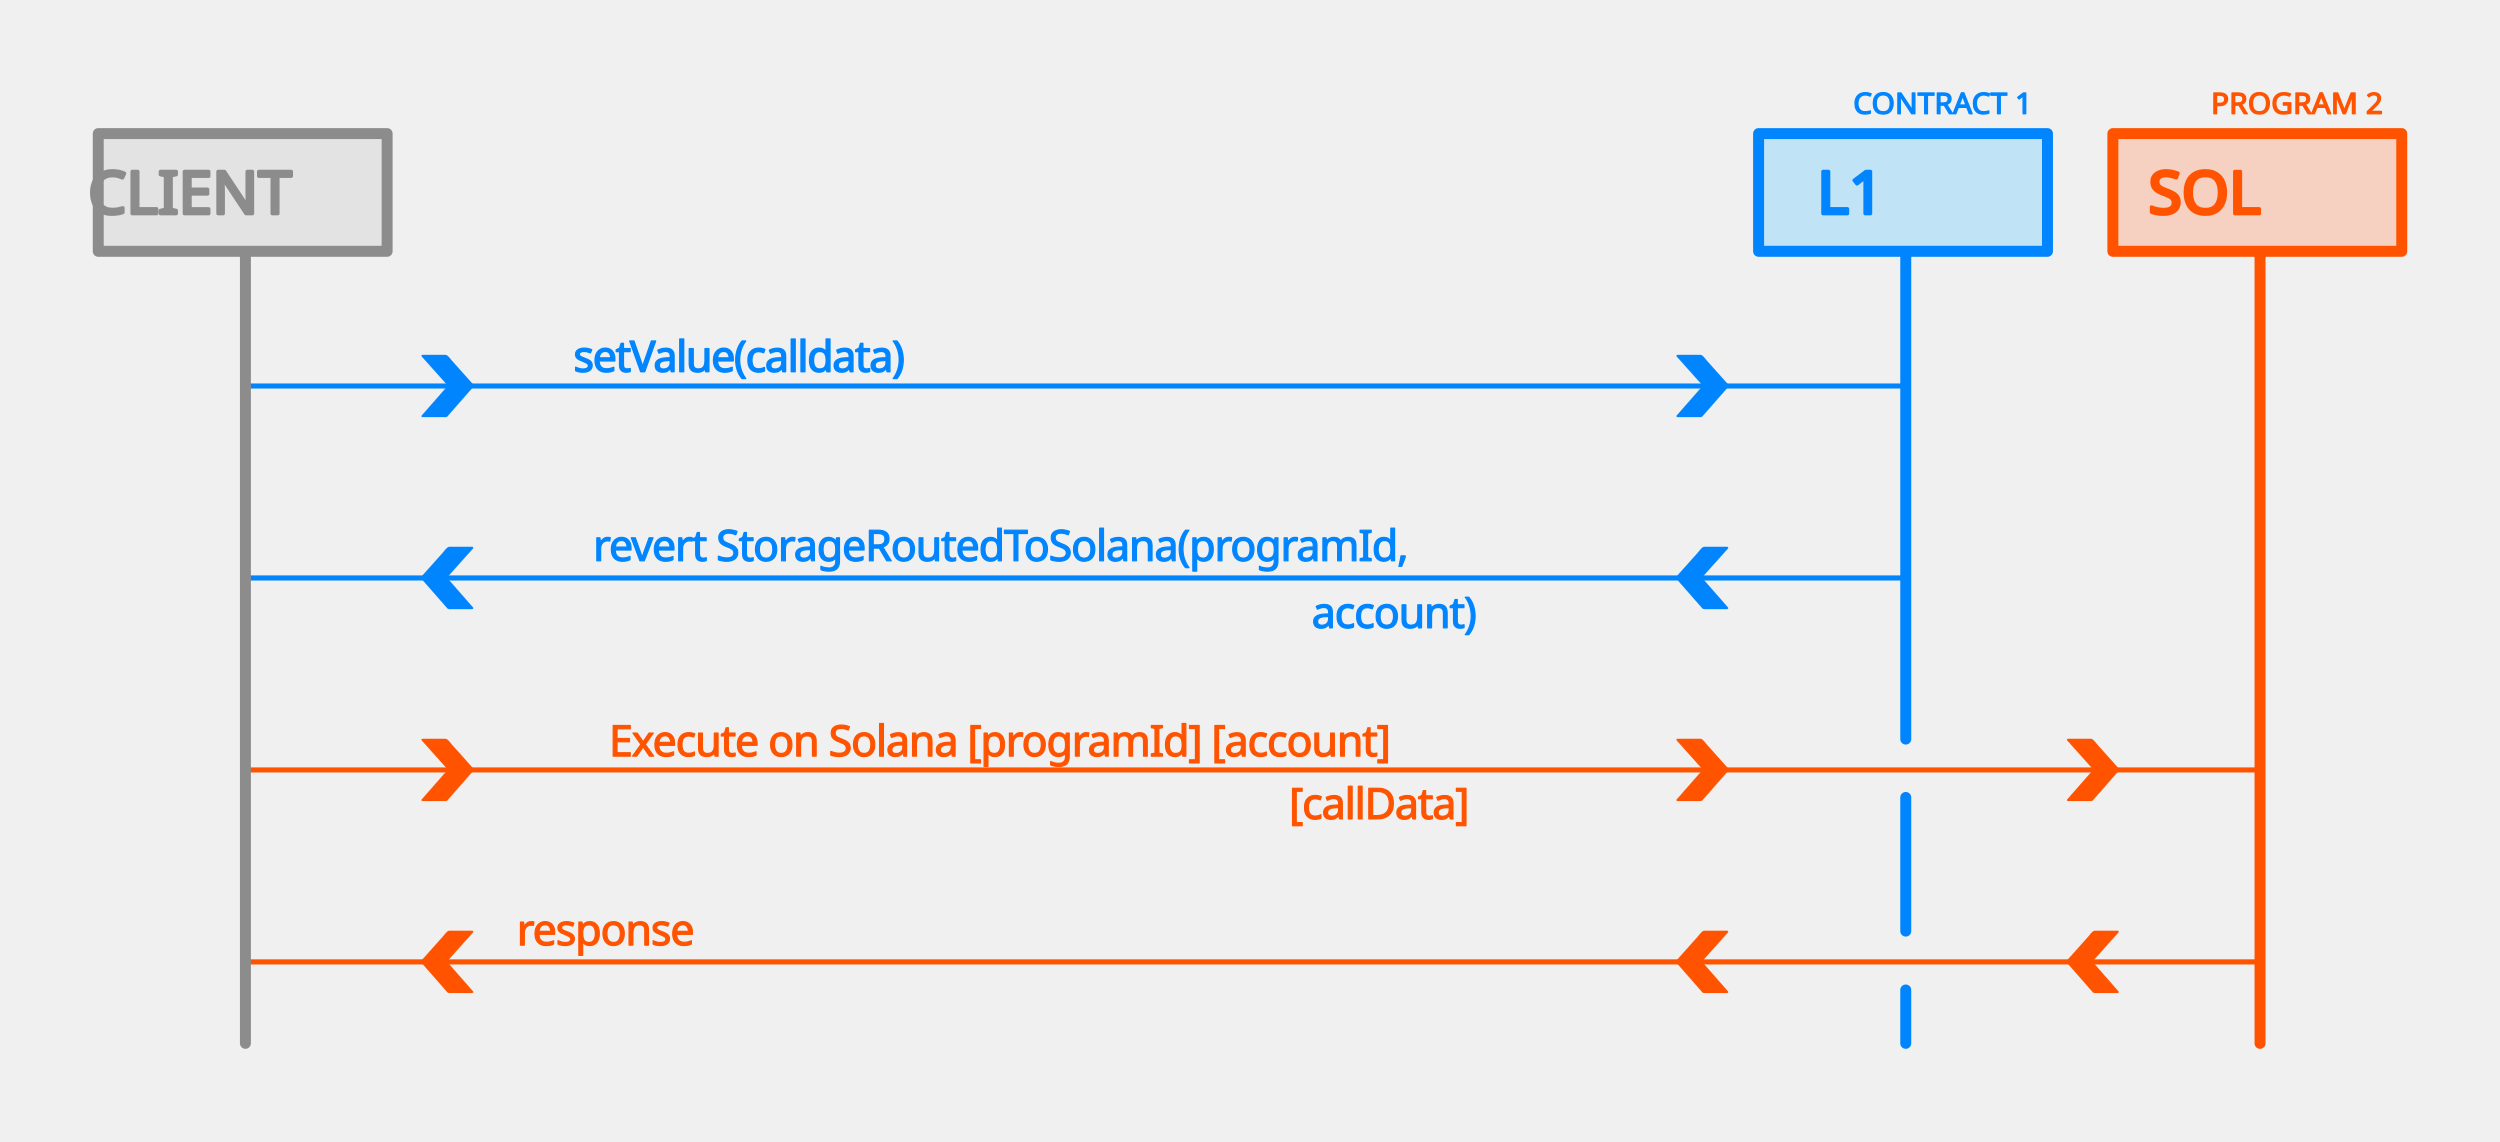
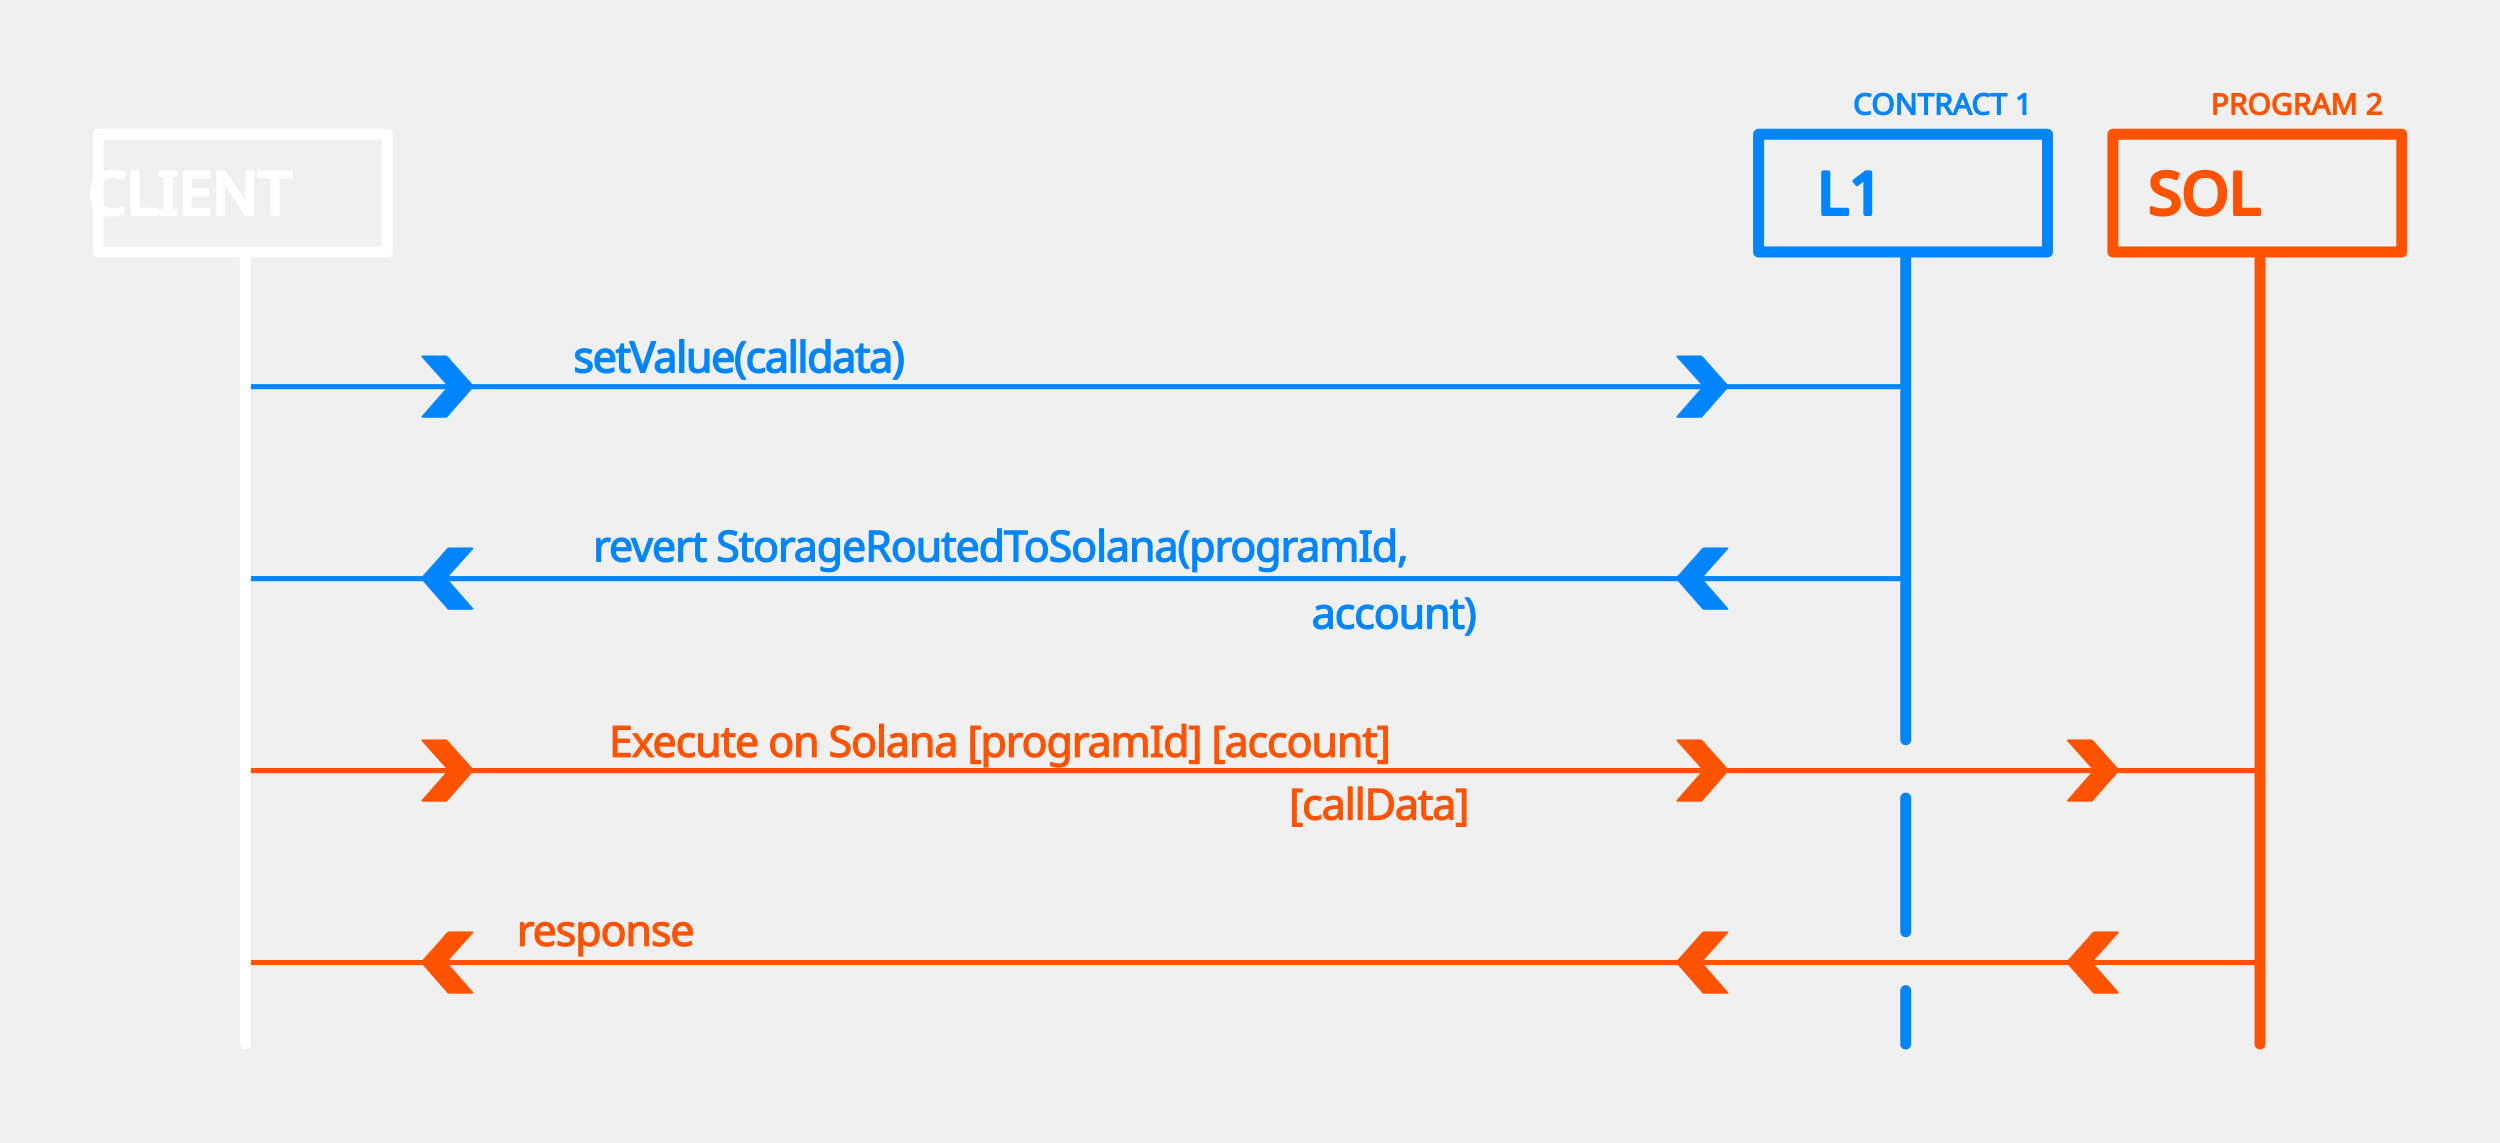
- <svg xmlns="http://www.w3.org/2000/svg" xmlns:xlink="http://www.w3.org/1999/xlink" width="538.993mm" height="246.125mm" viewBox="0 0 538.993 246.125" version="1.1" id="svg6">
+ <svg xmlns="http://www.w3.org/2000/svg" xmlns:xlink="http://www.w3.org/1999/xlink" width="538.993mm" height="246.266mm" viewBox="0 0 538.993 246.266" version="1.1" id="svg6">
  <defs id="defs2">
    <rect x="258.608" y="35.355" width="130.437" height="286.727" id="rect1163" />
    <rect x="352.45" y="114.378" width="27.62" height="4.849" id="rect1482" />
    <linearGradient id="linearGradient1059">
      <stop style="stop-color:#000000;stop-opacity:1;" offset="0" id="stop1055" />
      <stop style="stop-color:#000000;stop-opacity:0;" offset="1" id="stop1057" />
    </linearGradient>
    <rect x="136.861" y="168.484" width="23.687" height="7.896" id="rect1202" />
    <linearGradient id="linearGradient1005">
      <stop style="stop-color:#000000;stop-opacity:1;" offset="0" id="stop1001" />
      <stop style="stop-color:#000000;stop-opacity:0;" offset="1" id="stop1003" />
    </linearGradient>
    <marker style="overflow:visible" id="Arrow2Mstart" refX="0" refY="0" orient="auto">
      <path transform="scale(0.6)" d="M 8.719,4.034 -2.207,0.016 8.719,-4.002 c -1.745,2.372 -1.735,5.617 -6e-7,8.035 z" style="fill:context-stroke;fill-rule:evenodd;stroke-width:0.625;stroke-linejoin:round" id="path1120" />
    </marker>
    <marker style="overflow:visible" id="Arrow2Lend" refX="0" refY="0" orient="auto">
      <path transform="matrix(-1.1,0,0,-1.1,-1.1,0)" d="M 8.719,4.034 -2.207,0.016 8.719,-4.002 c -1.745,2.372 -1.735,5.617 -6e-7,8.035 z" style="fill:context-stroke;fill-rule:evenodd;stroke-width:0.625;stroke-linejoin:round" id="path1117" />
    </marker>
    <marker style="overflow:visible" id="TriangleOutL" refX="0" refY="0" orient="auto">
      <path transform="scale(0.8)" style="fill:context-stroke;fill-rule:evenodd;stroke:context-stroke;stroke-width:1pt" d="M 5.77,0 -2.88,5 V -5 Z" id="path1238" />
    </marker>
    <marker style="overflow:visible" id="TriangleOutL-4" refX="0" refY="0" orient="auto">
      <path transform="scale(0.8)" style="fill:context-stroke;fill-rule:evenodd;stroke:context-stroke;stroke-width:1pt" d="M 5.77,0 -2.88,5 V -5 Z" id="path1238-7" />
    </marker>
    <marker style="overflow:visible" id="TriangleOutL-8" refX="0" refY="0" orient="auto">
      <path transform="scale(0.8)" style="fill:context-stroke;fill-rule:evenodd;stroke:context-stroke;stroke-width:1pt" d="M 5.77,0 -2.88,5 V -5 Z" id="path1238-3" />
    </marker>
    <marker style="overflow:visible" id="TriangleOutL-4-2" refX="0" refY="0" orient="auto">
      <path transform="scale(0.8)" style="fill:context-stroke;fill-rule:evenodd;stroke:context-stroke;stroke-width:1pt" d="M 5.77,0 -2.88,5 V -5 Z" id="path1238-7-8" />
    </marker>
    <linearGradient xlink:href="#linearGradient1005" id="linearGradient1007" x1="88.406" y1="45.401" x2="98.212" y2="45.401" gradientUnits="userSpaceOnUse" />
    <linearGradient xlink:href="#linearGradient1059" id="linearGradient1061" x1="86.907" y1="237.228" x2="177.445" y2="237.228" gradientUnits="userSpaceOnUse" />
  </defs>
-   <g id="layer1" transform="translate(-33.41176,-65.063)">
+   <g id="layer1" transform="translate(-33.41176,-64.922)">
    <g id="g2230" transform="translate(-15.5208,9.730348)" style="fill:#ff5300;fill-opacity:1;stroke:#ff5300;stroke-opacity:1">
      <text xml:space="preserve" style="font-size:9.269px;line-height:1.25;font-family:Palatino;-inkscape-font-specification:Palatino;font-variant-ligatures:none;text-align:center;letter-spacing:-0.242px;text-anchor:middle;fill:#ff5300;fill-opacity:1;stroke:#ff5300;stroke-width:0.257;stroke-linecap:round;stroke-linejoin:round;stroke-miterlimit:4;stroke-dasharray:none;stroke-opacity:1" x="272.025" y="218.355" id="text1278-7-4">
        <tspan id="tspan1276-9-2" x="271.904" y="218.355" style="font-style:normal;font-variant:normal;font-weight:normal;font-stretch:normal;font-family:'SF Mono';-inkscape-font-specification:'SF Mono';fill:#ff5300;fill-opacity:1;stroke:#ff5300;stroke-width:0.257;stroke-linecap:round;stroke-linejoin:round;stroke-miterlimit:4;stroke-dasharray:none;stroke-opacity:1">Execute on Solana [programId] [account]</tspan>
      </text>
    </g>
    <g id="g1285" transform="translate(-15.54913,4.208755)" style="fill:#0085ff;fill-opacity:1;stroke:#0085ff;stroke-opacity:1">
-       <text xml:space="preserve" style="font-size:9.269px;line-height:1.25;font-family:Palatino;-inkscape-font-specification:Palatino;font-variant-ligatures:none;text-align:center;letter-spacing:-0.29px;text-anchor:middle;stroke:#0085ff;stroke-width:0.309;stroke-linecap:round;stroke-linejoin:round;stroke-miterlimit:4;stroke-dasharray:none;stroke-opacity:1;fill:#0085ff;fill-opacity:1" x="214.05" y="140.992" id="text1278">
-         <tspan id="tspan1276" x="216.629" y="140.992" style="font-style:normal;font-variant:normal;font-weight:normal;font-stretch:normal;font-size:9.269px;font-family:'SF Mono';-inkscape-font-specification:'SF Mono';stroke:#0085ff;stroke-width:0.309;stroke-linecap:round;stroke-linejoin:round;stroke-miterlimit:4;stroke-dasharray:none;stroke-opacity:1;fill:#0085ff;fill-opacity:1">setValue(calldata) </tspan>
+       <text xml:space="preserve" style="font-size:9.269px;line-height:1.25;font-family:Palatino;-inkscape-font-specification:Palatino;font-variant-ligatures:none;text-align:center;letter-spacing:-0.29px;text-anchor:middle;fill:#0085ff;fill-opacity:1;stroke:#0085ff;stroke-width:0.309;stroke-linecap:round;stroke-linejoin:round;stroke-miterlimit:4;stroke-dasharray:none;stroke-opacity:1" x="214.05" y="140.992" id="text1278">
+         <tspan id="tspan1276" x="216.629" y="140.992" style="font-style:normal;font-variant:normal;font-weight:normal;font-stretch:normal;font-size:9.269px;font-family:'SF Mono';-inkscape-font-specification:'SF Mono';fill:#0085ff;fill-opacity:1;stroke:#0085ff;stroke-width:0.309;stroke-linecap:round;stroke-linejoin:round;stroke-miterlimit:4;stroke-dasharray:none;stroke-opacity:1">setValue(calldata) </tspan>
      </text>
    </g>
    <text xml:space="preserve" style="font-style:normal;font-variant:normal;font-weight:normal;font-stretch:normal;font-size:5.875px;line-height:1.05;font-family:SPOTNIK;-inkscape-font-specification:SPOTNIK;font-variant-ligatures:none;text-align:center;letter-spacing:0.472px;text-anchor:middle;fill:#ff4f00;fill-opacity:1;stroke:#000000;stroke-width:0.803;stroke-linecap:round;stroke-linejoin:round;stroke-miterlimit:4;stroke-dasharray:none;stroke-opacity:1" x="187.271" y="146.442" id="text2139-0-1-8-8-8-0-0" transform="scale(1.047946,0.9542476)">
      <tspan style="font-style:normal;font-variant:normal;font-weight:normal;font-stretch:normal;font-family:SPOTNIK;-inkscape-font-specification:SPOTNIK;text-align:end;text-anchor:end;fill:#ff4f00;fill-opacity:1;stroke:#000000;stroke-width:0.803;stroke-linecap:round;stroke-linejoin:round;stroke-miterlimit:4;stroke-dasharray:none;stroke-opacity:1" x="187.271" y="146.442" id="tspan2163-0-2-6-4-3-4" />
    </text>
    <g id="g1162" transform="matrix(0.2723189,0,0,0.2723189,213.8516,218.0248)" />
    <g id="g1170" transform="translate(101.0709,4.805857)">
-       <path style="fill:#74ceff;fill-opacity:0.375;stroke:#0085ff;stroke-width:2.365;stroke-linecap:round;stroke-linejoin:round;stroke-miterlimit:4;stroke-dasharray:none;stroke-opacity:1" d="m 343.216,285.2 v -11.505 m 0,-12.694 v -28.814 m 0,-12.587 v -105.162 H 311.488 V 89.06 h 62.281 v 25.378 h -30.553" id="path1065-7" />
-       <text xml:space="preserve" style="font-size:12.87px;line-height:1.25;font-family:Palatino;-inkscape-font-specification:Palatino;font-variant-ligatures:none;text-align:center;letter-spacing:0px;text-anchor:middle;stroke-width:0.771;stroke-miterlimit:4;stroke-dasharray:none;fill:#0085ff;fill-opacity:1;stroke:#0085ff;stroke-opacity:1;" x="338.129" y="107.736" id="text1098-9" transform="scale(1.013468,0.9867108)">
-         <tspan id="tspan1096-9" x="338.129" y="107.736" style="font-style:normal;font-variant:normal;font-weight:normal;font-stretch:normal;font-family:'SF Mono';-inkscape-font-specification:'SF Mono';stroke:#0085ff;stroke-width:0.771;stroke-linecap:round;stroke-linejoin:round;stroke-miterlimit:4;stroke-dasharray:none;stroke-opacity:1;fill:#0085ff;fill-opacity:1;">L1</tspan>
+       <path style="fill:none;fill-opacity:0;stroke:#0085ff;stroke-width:2.365;stroke-linecap:round;stroke-linejoin:round;stroke-miterlimit:4;stroke-dasharray:none;stroke-opacity:1" d="m 343.216,285.2 v -11.505 m 0,-12.694 v -28.814 m 0,-12.587 v -105.162 H 311.488 V 89.06 h 62.281 v 25.378 h -30.553" id="path1065-7" />
+       <text xml:space="preserve" style="font-size:12.87px;line-height:1.25;font-family:Palatino;-inkscape-font-specification:Palatino;font-variant-ligatures:none;text-align:center;letter-spacing:0px;text-anchor:middle;fill:#0085ff;fill-opacity:1;stroke:#0085ff;stroke-width:0.771;stroke-miterlimit:4;stroke-dasharray:none;stroke-opacity:1" x="338.129" y="107.736" id="text1098-9" transform="scale(1.013468,0.9867108)">
+         <tspan id="tspan1096-9" x="338.129" y="107.736" style="font-style:normal;font-variant:normal;font-weight:normal;font-stretch:normal;font-family:'SF Mono';-inkscape-font-specification:'SF Mono';fill:#0085ff;fill-opacity:1;stroke:#0085ff;stroke-width:0.771;stroke-linecap:round;stroke-linejoin:round;stroke-miterlimit:4;stroke-dasharray:none;stroke-opacity:1">L1</tspan>
      </text>
    </g>
    <g id="g1175" transform="translate(101.0709,4.2183)" style="stroke:#ff5300;stroke-opacity:1">
-       <path style="fill:#ff9c74;fill-opacity:0.375;stroke:#ff5300;stroke-width:2.365;stroke-linecap:round;stroke-linejoin:round;stroke-miterlimit:4;stroke-dasharray:none;stroke-opacity:1" d="m 419.598,285.787 v -70.697 m 0,0 V 115.026 H 387.87 V 89.648 h 62.281 V 115.026 h -30.553" id="path1065-7-8" />
+       <path style="fill:none;fill-opacity:1;stroke:#ff5300;stroke-width:2.365;stroke-linecap:round;stroke-linejoin:round;stroke-miterlimit:4;stroke-dasharray:none;stroke-opacity:1" d="m 419.598,285.787 v -70.697 m 0,0 V 115.026 H 387.87 V 89.648 h 62.281 V 115.026 h -30.553" id="path1065-7-8" />
      <text xml:space="preserve" style="font-size:12.87px;line-height:1.25;font-family:Palatino;-inkscape-font-specification:Palatino;font-variant-ligatures:none;text-align:center;letter-spacing:0px;text-anchor:middle;fill:#ff5300;fill-opacity:1;stroke:#ff5300;stroke-width:0.771;stroke-miterlimit:4;stroke-dasharray:none;stroke-opacity:1" x="413.496" y="108.332" id="text1098-9-0" transform="scale(1.013468,0.9867108)">
        <tspan id="tspan1096-9-8" x="413.496" y="108.332" style="font-style:normal;font-variant:normal;font-weight:normal;font-stretch:normal;font-family:'SF Mono';-inkscape-font-specification:'SF Mono';fill:#ff5300;fill-opacity:1;stroke:#ff5300;stroke-width:0.771;stroke-linecap:round;stroke-linejoin:round;stroke-miterlimit:4;stroke-dasharray:none;stroke-opacity:1">SOL</tspan>
      </text>
    </g>
    <text xml:space="preserve" id="text1161" style="font-size:14.111px;line-height:1.25;font-family:Palatino;-inkscape-font-specification:Palatino;font-variant-ligatures:none;text-align:center;letter-spacing:-0.368px;white-space:pre;shape-inside:url(#rect1163);" />
    <text xml:space="preserve" style="font-size:6.379px;line-height:1.25;font-family:Palatino;-inkscape-font-specification:Palatino;font-variant-ligatures:none;text-align:center;letter-spacing:0px;text-anchor:middle;fill:#0085ff;fill-opacity:1;stroke:#0085ff;stroke-width:0.282;stroke-miterlimit:4;stroke-dasharray:none;stroke-opacity:1" x="450.227" y="90.797" id="text1098-9-9" transform="scale(1.013468,0.9867108)">
      <tspan id="tspan1096-9-6" x="450.227" y="90.797" style="font-style:normal;font-variant:normal;font-weight:normal;font-stretch:normal;font-family:'SF Mono';-inkscape-font-specification:'SF Mono';fill:#0085ff;fill-opacity:1;stroke:#0085ff;stroke-width:0.282;stroke-linecap:round;stroke-linejoin:round;stroke-miterlimit:4;stroke-dasharray:none;stroke-opacity:1">CONTRACT 1</tspan>
    </text>
    <text xml:space="preserve" style="font-size:6.379px;line-height:1.25;font-family:Palatino;-inkscape-font-specification:Palatino;font-variant-ligatures:none;text-align:center;letter-spacing:0px;text-anchor:middle;fill:#ff5300;fill-opacity:1;stroke:#ff5300;stroke-width:0.282;stroke-miterlimit:4;stroke-dasharray:none;stroke-opacity:1" x="525.595" y="90.797" id="text1098-9-9-2" transform="scale(1.013468,0.9867108)">
      <tspan id="tspan1096-9-6-3" x="525.595" y="90.797" style="font-style:normal;font-variant:normal;font-weight:normal;font-stretch:normal;font-family:'SF Mono';-inkscape-font-specification:'SF Mono';fill:#ff5300;fill-opacity:1;stroke:#ff5300;stroke-width:0.282;stroke-linecap:round;stroke-linejoin:round;stroke-miterlimit:4;stroke-dasharray:none;stroke-opacity:1">PROGRAM 2</tspan>
    </text>
    <path style="fill:none;stroke:#0085ff;stroke-width:1.1;stroke-linecap:round;stroke-linejoin:round;stroke-miterlimit:4;stroke-dasharray:none;stroke-opacity:1" d="M 86.012,148.283 H 444.287" id="path1225" />
-     <path style="fill:#0085ff;stroke:#0085ff;stroke-width:1.1;stroke-linecap:round;stroke-linejoin:round;stroke-miterlimit:4;stroke-dasharray:none;stroke-opacity:1;fill-opacity:1" d="M 86.012,189.67 H 444.287" id="path1225-4" />
+     <path style="fill:#0085ff;fill-opacity:1;stroke:#0085ff;stroke-width:1.1;stroke-linecap:round;stroke-linejoin:round;stroke-miterlimit:4;stroke-dasharray:none;stroke-opacity:1" d="M 86.012,189.67 H 444.287" id="path1225-4" />
    <path style="fill:none;stroke:#ff5300;stroke-width:1.1;stroke-linecap:round;stroke-linejoin:round;stroke-miterlimit:4;stroke-dasharray:none;stroke-opacity:1" d="M 86.012,231.056 H 520.669" id="path1225-8" />
-     <path style="fill:#ff5300;stroke:#ff5300;stroke-width:1.1;stroke-linecap:round;stroke-linejoin:round;stroke-miterlimit:4;stroke-dasharray:none;stroke-opacity:1;fill-opacity:1" d="M 86.012,272.443 H 520.669" id="path1225-80" />
-     <g id="g1291" transform="matrix(-0.02409993,0,0,0.02409993,136.5709,141.5783)" style="stroke:#0085ff;stroke-opacity:1;fill:#0085ff;fill-opacity:1">
-       <g id="g1289" style="stroke:#0085ff;stroke-opacity:1;fill:#0085ff;fill-opacity:1">
-         <path d="M 508.094,13.5 C 511.82,6.043 508.087,0 499.749,0 c 0,0 -205.77,0 -205.773,0 -19.045,0.006 -44.079,38.363 -56.512,52.262 -21.87,24.449 -186.59,207.547 -187.783,209.934 -3.727,7.458 -3.727,19.544 0,27.001 l 222.456,253.726 c 3.727,7.458 13.507,13.501 21.843,13.501 h 205.77 c 8.335,0 12.071,-6.043 8.345,-13.501 L 285.638,289.197 c -3.728,-7.457 -3.728,-19.544 0,-27.001 z" id="path1287" style="stroke:#0085ff;stroke-opacity:1;fill:#0085ff;fill-opacity:1" />
+     <path style="fill:#ff5300;fill-opacity:1;stroke:#ff5300;stroke-width:1.1;stroke-linecap:round;stroke-linejoin:round;stroke-miterlimit:4;stroke-dasharray:none;stroke-opacity:1" d="M 86.012,272.443 H 520.669" id="path1225-80" />
+     <g id="g1291" transform="matrix(-0.02409993,0,0,0.02409993,136.5709,141.5783)" style="fill:#0085ff;fill-opacity:1;stroke:#0085ff;stroke-opacity:1">
+       <g id="g1289" style="fill:#0085ff;fill-opacity:1;stroke:#0085ff;stroke-opacity:1">
+         <path d="M 508.094,13.5 C 511.82,6.043 508.087,0 499.749,0 c 0,0 -205.77,0 -205.773,0 -19.045,0.006 -44.079,38.363 -56.512,52.262 -21.87,24.449 -186.59,207.547 -187.783,209.934 -3.727,7.458 -3.727,19.544 0,27.001 l 222.456,253.726 c 3.727,7.458 13.507,13.501 21.843,13.501 h 205.77 c 8.335,0 12.071,-6.043 8.345,-13.501 L 285.638,289.197 c -3.728,-7.457 -3.728,-19.544 0,-27.001 z" id="path1287" style="fill:#0085ff;fill-opacity:1;stroke:#0085ff;stroke-opacity:1" />
      </g>
    </g>
-     <g id="g1291-1" transform="matrix(-0.02409993,0,0,0.02409993,407.1377,141.5783)" style="stroke:#0085ff;stroke-opacity:1;fill:#0085ff;fill-opacity:1">
-       <g id="g1289-3" style="stroke:#0085ff;stroke-opacity:1;fill:#0085ff;fill-opacity:1">
-         <path d="M 508.094,13.5 C 511.82,6.043 508.087,0 499.749,0 c 0,0 -205.77,0 -205.773,0 -19.045,0.006 -44.079,38.363 -56.512,52.262 -21.87,24.449 -186.59,207.547 -187.783,209.934 -3.727,7.458 -3.727,19.544 0,27.001 l 222.456,253.726 c 3.727,7.458 13.507,13.501 21.843,13.501 h 205.77 c 8.335,0 12.071,-6.043 8.345,-13.501 L 285.638,289.197 c -3.728,-7.457 -3.728,-19.544 0,-27.001 z" id="path1287-6" style="stroke:#0085ff;stroke-opacity:1;fill:#0085ff;fill-opacity:1" />
+     <g id="g1291-1" transform="matrix(-0.02409993,0,0,0.02409993,407.1377,141.5783)" style="fill:#0085ff;fill-opacity:1;stroke:#0085ff;stroke-opacity:1">
+       <g id="g1289-3" style="fill:#0085ff;fill-opacity:1;stroke:#0085ff;stroke-opacity:1">
+         <path d="M 508.094,13.5 C 511.82,6.043 508.087,0 499.749,0 c 0,0 -205.77,0 -205.773,0 -19.045,0.006 -44.079,38.363 -56.512,52.262 -21.87,24.449 -186.59,207.547 -187.783,209.934 -3.727,7.458 -3.727,19.544 0,27.001 l 222.456,253.726 c 3.727,7.458 13.507,13.501 21.843,13.501 h 205.77 c 8.335,0 12.071,-6.043 8.345,-13.501 L 285.638,289.197 c -3.728,-7.457 -3.728,-19.544 0,-27.001 z" id="path1287-6" style="fill:#0085ff;fill-opacity:1;stroke:#0085ff;stroke-opacity:1" />
      </g>
    </g>
    <g id="g1285-3" transform="translate(52.55685,46.74286)" style="fill:#0085ff;fill-opacity:1;stroke:#0085ff;stroke-opacity:1">
      <text xml:space="preserve" style="font-size:9.269px;line-height:1.25;font-family:Palatino;-inkscape-font-specification:Palatino;font-variant-ligatures:none;text-align:center;letter-spacing:-0.242px;text-anchor:middle;fill:#0085ff;fill-opacity:1;stroke:#0085ff;stroke-width:0.257;stroke-linecap:round;stroke-linejoin:round;stroke-miterlimit:4;stroke-dasharray:none;stroke-opacity:1" x="204.16" y="139.236" id="text1278-7">
        <tspan id="tspan1276-9" x="204.039" y="139.236" style="font-style:normal;font-variant:normal;font-weight:normal;font-stretch:normal;font-family:'SF Mono';-inkscape-font-specification:'SF Mono';fill:#0085ff;fill-opacity:1;stroke:#0085ff;stroke-width:0.257;stroke-linecap:round;stroke-linejoin:round;stroke-miterlimit:4;stroke-dasharray:none;stroke-opacity:1">revert StorageRoutedToSolana(programId,</tspan>
      </text>
      <text xml:space="preserve" style="font-size:9.269px;line-height:1.25;font-family:Palatino;-inkscape-font-specification:Palatino;font-variant-ligatures:none;text-align:center;letter-spacing:-0.242px;text-anchor:middle;fill:#0085ff;fill-opacity:1;stroke:#0085ff;stroke-width:0.257;stroke-linecap:round;stroke-linejoin:round;stroke-miterlimit:4;stroke-dasharray:none;stroke-opacity:1" x="288.962" y="153.679" id="text1278-7-47">
        <tspan id="tspan1276-9-8" x="288.841" y="153.679" style="font-style:normal;font-variant:normal;font-weight:normal;font-stretch:normal;font-family:'SF Mono';-inkscape-font-specification:'SF Mono';fill:#0085ff;fill-opacity:1;stroke:#0085ff;stroke-width:0.257;stroke-linecap:round;stroke-linejoin:round;stroke-miterlimit:4;stroke-dasharray:none;stroke-opacity:1">account)</tspan>
      </text>
    </g>
-     <g id="g1291-6" transform="matrix(0.02409993,0,0,0.02409993,123.1611,182.9649)" style="stroke:#0085ff;stroke-opacity:1;fill:#0085ff;fill-opacity:1">
-       <g id="g1289-0" style="stroke:#0085ff;stroke-opacity:1;fill:#0085ff;fill-opacity:1">
-         <path d="M 508.094,13.5 C 511.82,6.043 508.087,0 499.749,0 c 0,0 -205.77,0 -205.773,0 -19.045,0.006 -44.079,38.363 -56.512,52.262 -21.87,24.449 -186.59,207.547 -187.783,209.934 -3.727,7.458 -3.727,19.544 0,27.001 l 222.456,253.726 c 3.727,7.458 13.507,13.501 21.843,13.501 h 205.77 c 8.335,0 12.071,-6.043 8.345,-13.501 L 285.638,289.197 c -3.728,-7.457 -3.728,-19.544 0,-27.001 z" id="path1287-60" style="stroke:#0085ff;stroke-opacity:1;fill:#0085ff;fill-opacity:1" />
+     <g id="g1291-6" transform="matrix(0.02409993,0,0,0.02409993,123.1611,182.9649)" style="fill:#0085ff;fill-opacity:1;stroke:#0085ff;stroke-opacity:1">
+       <g id="g1289-0" style="fill:#0085ff;fill-opacity:1;stroke:#0085ff;stroke-opacity:1">
+         <path d="M 508.094,13.5 C 511.82,6.043 508.087,0 499.749,0 c 0,0 -205.77,0 -205.773,0 -19.045,0.006 -44.079,38.363 -56.512,52.262 -21.87,24.449 -186.59,207.547 -187.783,209.934 -3.727,7.458 -3.727,19.544 0,27.001 l 222.456,253.726 c 3.727,7.458 13.507,13.501 21.843,13.501 h 205.77 c 8.335,0 12.071,-6.043 8.345,-13.501 L 285.638,289.197 c -3.728,-7.457 -3.728,-19.544 0,-27.001 z" id="path1287-60" style="fill:#0085ff;fill-opacity:1;stroke:#0085ff;stroke-opacity:1" />
      </g>
    </g>
-     <g id="g1291-1-2" transform="matrix(0.02409993,0,0,0.02409993,393.7279,182.9649)" style="stroke:#0085ff;stroke-opacity:1;fill:#0085ff;fill-opacity:1">
-       <g id="g1289-3-5" style="stroke:#0085ff;stroke-opacity:1;fill:#0085ff;fill-opacity:1">
-         <path d="M 508.094,13.5 C 511.82,6.043 508.087,0 499.749,0 c 0,0 -205.77,0 -205.773,0 -19.045,0.006 -44.079,38.363 -56.512,52.262 -21.87,24.449 -186.59,207.547 -187.783,209.934 -3.727,7.458 -3.727,19.544 0,27.001 l 222.456,253.726 c 3.727,7.458 13.507,13.501 21.843,13.501 h 205.77 c 8.335,0 12.071,-6.043 8.345,-13.501 L 285.638,289.197 c -3.728,-7.457 -3.728,-19.544 0,-27.001 z" id="path1287-6-2" style="stroke:#0085ff;stroke-opacity:1;fill:#0085ff;fill-opacity:1" />
+     <g id="g1291-1-2" transform="matrix(0.02409993,0,0,0.02409993,393.7279,182.9649)" style="fill:#0085ff;fill-opacity:1;stroke:#0085ff;stroke-opacity:1">
+       <g id="g1289-3-5" style="fill:#0085ff;fill-opacity:1;stroke:#0085ff;stroke-opacity:1">
+         <path d="M 508.094,13.5 C 511.82,6.043 508.087,0 499.749,0 c 0,0 -205.77,0 -205.773,0 -19.045,0.006 -44.079,38.363 -56.512,52.262 -21.87,24.449 -186.59,207.547 -187.783,209.934 -3.727,7.458 -3.727,19.544 0,27.001 l 222.456,253.726 c 3.727,7.458 13.507,13.501 21.843,13.501 h 205.77 c 8.335,0 12.071,-6.043 8.345,-13.501 L 285.638,289.197 c -3.728,-7.457 -3.728,-19.544 0,-27.001 z" id="path1287-6-2" style="fill:#0085ff;fill-opacity:1;stroke:#0085ff;stroke-opacity:1" />
      </g>
    </g>
-     <g id="g1291-6-4" transform="matrix(-0.02409993,0,0,0.02409993,407.1377,224.3516)" style="stroke:#ff5300;stroke-opacity:1;fill:#ff5300;fill-opacity:1">
-       <g id="g1289-0-5" style="stroke:#ff5300;stroke-opacity:1;fill:#ff5300;fill-opacity:1">
-         <path d="M 508.094,13.5 C 511.82,6.043 508.087,0 499.749,0 c 0,0 -205.77,0 -205.773,0 -19.045,0.006 -44.079,38.363 -56.512,52.262 -21.87,24.449 -186.59,207.547 -187.783,209.934 -3.727,7.458 -3.727,19.544 0,27.001 l 222.456,253.726 c 3.727,7.458 13.507,13.501 21.843,13.501 h 205.77 c 8.335,0 12.071,-6.043 8.345,-13.501 L 285.638,289.197 c -3.728,-7.457 -3.728,-19.544 0,-27.001 z" id="path1287-60-3" style="stroke:#ff5300;stroke-opacity:1;fill:#ff5300;fill-opacity:1" />
+     <g id="g1291-6-4" transform="matrix(-0.02409993,0,0,0.02409993,407.1377,224.3516)" style="fill:#ff5300;fill-opacity:1;stroke:#ff5300;stroke-opacity:1">
+       <g id="g1289-0-5" style="fill:#ff5300;fill-opacity:1;stroke:#ff5300;stroke-opacity:1">
+         <path d="M 508.094,13.5 C 511.82,6.043 508.087,0 499.749,0 c 0,0 -205.77,0 -205.773,0 -19.045,0.006 -44.079,38.363 -56.512,52.262 -21.87,24.449 -186.59,207.547 -187.783,209.934 -3.727,7.458 -3.727,19.544 0,27.001 l 222.456,253.726 c 3.727,7.458 13.507,13.501 21.843,13.501 h 205.77 c 8.335,0 12.071,-6.043 8.345,-13.501 L 285.638,289.197 c -3.728,-7.457 -3.728,-19.544 0,-27.001 z" id="path1287-60-3" style="fill:#ff5300;fill-opacity:1;stroke:#ff5300;stroke-opacity:1" />
      </g>
    </g>
-     <g id="g1289-3-5-8" transform="matrix(-0.02409993,0,0,0.02409993,136.5709,224.3516)" style="stroke:#ff5300;stroke-opacity:1;fill:#ff5300;fill-opacity:1">
-       <path d="M 508.094,13.5 C 511.82,6.043 508.087,0 499.749,0 c 0,0 -205.77,0 -205.773,0 -19.045,0.006 -44.079,38.363 -56.512,52.262 -21.87,24.449 -186.59,207.547 -187.783,209.934 -3.727,7.458 -3.727,19.544 0,27.001 l 222.456,253.726 c 3.727,7.458 13.507,13.501 21.843,13.501 h 205.77 c 8.335,0 12.071,-6.043 8.345,-13.501 L 285.638,289.197 c -3.728,-7.457 -3.728,-19.544 0,-27.001 z" id="path1287-6-2-8" style="stroke:#ff5300;stroke-opacity:1;fill:#ff5300;fill-opacity:1" />
+     <g id="g1289-3-5-8" transform="matrix(-0.02409993,0,0,0.02409993,136.5709,224.3516)" style="fill:#ff5300;fill-opacity:1;stroke:#ff5300;stroke-opacity:1">
+       <path d="M 508.094,13.5 C 511.82,6.043 508.087,0 499.749,0 c 0,0 -205.77,0 -205.773,0 -19.045,0.006 -44.079,38.363 -56.512,52.262 -21.87,24.449 -186.59,207.547 -187.783,209.934 -3.727,7.458 -3.727,19.544 0,27.001 l 222.456,253.726 c 3.727,7.458 13.507,13.501 21.843,13.501 h 205.77 c 8.335,0 12.071,-6.043 8.345,-13.501 L 285.638,289.197 c -3.728,-7.457 -3.728,-19.544 0,-27.001 z" id="path1287-6-2-8" style="fill:#ff5300;fill-opacity:1;stroke:#ff5300;stroke-opacity:1" />
    </g>
-     <g id="g1291-6-4-2" transform="matrix(-0.02409993,0,0,0.02409993,491.3289,224.3516)" style="stroke:#ff5300;stroke-opacity:1;fill:#ff5300;fill-opacity:1">
-       <g id="g1289-0-5-8" style="stroke:#ff5300;stroke-opacity:1;fill:#ff5300;fill-opacity:1">
-         <path d="M 508.094,13.5 C 511.82,6.043 508.087,0 499.749,0 c 0,0 -205.77,0 -205.773,0 -19.045,0.006 -44.079,38.363 -56.512,52.262 -21.87,24.449 -186.59,207.547 -187.783,209.934 -3.727,7.458 -3.727,19.544 0,27.001 l 222.456,253.726 c 3.727,7.458 13.507,13.501 21.843,13.501 h 205.77 c 8.335,0 12.071,-6.043 8.345,-13.501 L 285.638,289.197 c -3.728,-7.457 -3.728,-19.544 0,-27.001 z" id="path1287-60-3-7" style="stroke:#ff5300;stroke-opacity:1;fill:#ff5300;fill-opacity:1" />
+     <g id="g1291-6-4-2" transform="matrix(-0.02409993,0,0,0.02409993,491.3289,224.3516)" style="fill:#ff5300;fill-opacity:1;stroke:#ff5300;stroke-opacity:1">
+       <g id="g1289-0-5-8" style="fill:#ff5300;fill-opacity:1;stroke:#ff5300;stroke-opacity:1">
+         <path d="M 508.094,13.5 C 511.82,6.043 508.087,0 499.749,0 c 0,0 -205.77,0 -205.773,0 -19.045,0.006 -44.079,38.363 -56.512,52.262 -21.87,24.449 -186.59,207.547 -187.783,209.934 -3.727,7.458 -3.727,19.544 0,27.001 l 222.456,253.726 c 3.727,7.458 13.507,13.501 21.843,13.501 h 205.77 c 8.335,0 12.071,-6.043 8.345,-13.501 L 285.638,289.197 c -3.728,-7.457 -3.728,-19.544 0,-27.001 z" id="path1287-60-3-7" style="fill:#ff5300;fill-opacity:1;stroke:#ff5300;stroke-opacity:1" />
      </g>
    </g>
-     <g id="g1291-6-4-2-3" transform="matrix(0.02409993,0,0,0.02409993,477.9191,265.7382)" style="stroke:#ff5300;stroke-opacity:1;fill:#ff5300;fill-opacity:1">
-       <g id="g1289-0-5-8-0" style="stroke:#ff5300;stroke-opacity:1;fill:#ff5300;fill-opacity:1">
-         <path d="M 508.094,13.5 C 511.82,6.043 508.087,0 499.749,0 c 0,0 -205.77,0 -205.773,0 -19.045,0.006 -44.079,38.363 -56.512,52.262 -21.87,24.449 -186.59,207.547 -187.783,209.934 -3.727,7.458 -3.727,19.544 0,27.001 l 222.456,253.726 c 3.727,7.458 13.507,13.501 21.843,13.501 h 205.77 c 8.335,0 12.071,-6.043 8.345,-13.501 L 285.638,289.197 c -3.728,-7.457 -3.728,-19.544 0,-27.001 z" id="path1287-60-3-7-2" style="stroke:#ff5300;stroke-opacity:1;fill:#ff5300;fill-opacity:1" />
+     <g id="g1291-6-4-2-3" transform="matrix(0.02409993,0,0,0.02409993,477.9191,265.7382)" style="fill:#ff5300;fill-opacity:1;stroke:#ff5300;stroke-opacity:1">
+       <g id="g1289-0-5-8-0" style="fill:#ff5300;fill-opacity:1;stroke:#ff5300;stroke-opacity:1">
+         <path d="M 508.094,13.5 C 511.82,6.043 508.087,0 499.749,0 c 0,0 -205.77,0 -205.773,0 -19.045,0.006 -44.079,38.363 -56.512,52.262 -21.87,24.449 -186.59,207.547 -187.783,209.934 -3.727,7.458 -3.727,19.544 0,27.001 l 222.456,253.726 c 3.727,7.458 13.507,13.501 21.843,13.501 h 205.77 c 8.335,0 12.071,-6.043 8.345,-13.501 L 285.638,289.197 c -3.728,-7.457 -3.728,-19.544 0,-27.001 z" id="path1287-60-3-7-2" style="fill:#ff5300;fill-opacity:1;stroke:#ff5300;stroke-opacity:1" />
      </g>
    </g>
-     <g id="g1291-6-2" transform="matrix(0.02409993,0,0,0.02409993,123.1611,265.7382)" style="stroke:#ff5300;stroke-opacity:1;fill:#ff5300;fill-opacity:1">
-       <g id="g1289-0-6" style="stroke:#ff5300;stroke-opacity:1;fill:#ff5300;fill-opacity:1">
-         <path d="M 508.094,13.5 C 511.82,6.043 508.087,0 499.749,0 c 0,0 -205.77,0 -205.773,0 -19.045,0.006 -44.079,38.363 -56.512,52.262 -21.87,24.449 -186.59,207.547 -187.783,209.934 -3.727,7.458 -3.727,19.544 0,27.001 l 222.456,253.726 c 3.727,7.458 13.507,13.501 21.843,13.501 h 205.77 c 8.335,0 12.071,-6.043 8.345,-13.501 L 285.638,289.197 c -3.728,-7.457 -3.728,-19.544 0,-27.001 z" id="path1287-60-8" style="stroke:#ff5300;stroke-opacity:1;fill:#ff5300;fill-opacity:1" />
+     <g id="g1291-6-2" transform="matrix(0.02409993,0,0,0.02409993,123.1611,265.7382)" style="fill:#ff5300;fill-opacity:1;stroke:#ff5300;stroke-opacity:1">
+       <g id="g1289-0-6" style="fill:#ff5300;fill-opacity:1;stroke:#ff5300;stroke-opacity:1">
+         <path d="M 508.094,13.5 C 511.82,6.043 508.087,0 499.749,0 c 0,0 -205.77,0 -205.773,0 -19.045,0.006 -44.079,38.363 -56.512,52.262 -21.87,24.449 -186.59,207.547 -187.783,209.934 -3.727,7.458 -3.727,19.544 0,27.001 l 222.456,253.726 c 3.727,7.458 13.507,13.501 21.843,13.501 h 205.77 c 8.335,0 12.071,-6.043 8.345,-13.501 L 285.638,289.197 c -3.728,-7.457 -3.728,-19.544 0,-27.001 z" id="path1287-60-8" style="fill:#ff5300;fill-opacity:1;stroke:#ff5300;stroke-opacity:1" />
      </g>
    </g>
-     <g id="g1291-1-2-5" transform="matrix(0.02409993,0,0,0.02409993,393.7279,265.7382)" style="stroke:#ff5300;stroke-opacity:1;fill:#ff5300;fill-opacity:1">
-       <g id="g1289-3-5-5" style="stroke:#ff5300;stroke-opacity:1;fill:#ff5300;fill-opacity:1">
-         <path d="M 508.094,13.5 C 511.82,6.043 508.087,0 499.749,0 c 0,0 -205.77,0 -205.773,0 -19.045,0.006 -44.079,38.363 -56.512,52.262 -21.87,24.449 -186.59,207.547 -187.783,209.934 -3.727,7.458 -3.727,19.544 0,27.001 l 222.456,253.726 c 3.727,7.458 13.507,13.501 21.843,13.501 h 205.77 c 8.335,0 12.071,-6.043 8.345,-13.501 L 285.638,289.197 c -3.728,-7.457 -3.728,-19.544 0,-27.001 z" id="path1287-6-2-9" style="stroke:#ff5300;stroke-opacity:1;fill:#ff5300;fill-opacity:1" />
+     <g id="g1291-1-2-5" transform="matrix(0.02409993,0,0,0.02409993,393.7279,265.7382)" style="fill:#ff5300;fill-opacity:1;stroke:#ff5300;stroke-opacity:1">
+       <g id="g1289-3-5-5" style="fill:#ff5300;fill-opacity:1;stroke:#ff5300;stroke-opacity:1">
+         <path d="M 508.094,13.5 C 511.82,6.043 508.087,0 499.749,0 c 0,0 -205.77,0 -205.773,0 -19.045,0.006 -44.079,38.363 -56.512,52.262 -21.87,24.449 -186.59,207.547 -187.783,209.934 -3.727,7.458 -3.727,19.544 0,27.001 l 222.456,253.726 c 3.727,7.458 13.507,13.501 21.843,13.501 h 205.77 c 8.335,0 12.071,-6.043 8.345,-13.501 L 285.638,289.197 c -3.728,-7.457 -3.728,-19.544 0,-27.001 z" id="path1287-6-2-9" style="fill:#ff5300;fill-opacity:1;stroke:#ff5300;stroke-opacity:1" />
      </g>
    </g>
    <g id="g1285-3-4" transform="translate(-43.3903,129.1018)" style="fill:#ff5300;fill-opacity:1;stroke:#ff5300;stroke-opacity:1">
      <text xml:space="preserve" style="font-size:9.269px;line-height:1.25;font-family:Palatino;-inkscape-font-specification:Palatino;font-variant-ligatures:none;text-align:center;letter-spacing:-0.242px;text-anchor:middle;fill:#ff5300;fill-opacity:1;stroke:#ff5300;stroke-width:0.257;stroke-linecap:round;stroke-linejoin:round;stroke-miterlimit:4;stroke-dasharray:none;stroke-opacity:1" x="214.903" y="139.724" id="text1278-7-8">
        <tspan id="tspan1276-9-3" x="214.782" y="139.724" style="font-style:normal;font-variant:normal;font-weight:normal;font-stretch:normal;font-family:'SF Mono';-inkscape-font-specification:'SF Mono';fill:#ff5300;fill-opacity:1;stroke:#ff5300;stroke-width:0.257;stroke-linecap:round;stroke-linejoin:round;stroke-miterlimit:4;stroke-dasharray:none;stroke-opacity:1">response</tspan>
      </text>
    </g>
    <g id="g1159">
-       <path style="fill:#cecece;fill-opacity:0.375;stroke:#8c8c8c;stroke-width:2.365;stroke-linecap:round;stroke-linejoin:round;stroke-miterlimit:4;stroke-dasharray:none;stroke-opacity:1" d="M 86.322,290.006 V 119.244 H 54.594 V 93.866 H 116.875 V 119.244 H 86.322" id="path1065" />
-       <text xml:space="preserve" style="font-size:12.87px;line-height:1.25;font-family:Palatino;-inkscape-font-specification:Palatino;font-variant-ligatures:none;text-align:center;letter-spacing:0px;text-anchor:middle;stroke-width:0.771;stroke-miterlimit:4;stroke-dasharray:none" x="84.649" y="112.607" id="text1098" transform="scale(1.013468,0.9867108)">
-         <tspan id="tspan1096" x="84.649" y="112.607" style="font-style:normal;font-variant:normal;font-weight:normal;font-stretch:normal;font-family:'SF Mono';-inkscape-font-specification:'SF Mono';fill:#8c8c8c;fill-opacity:1;stroke:#8c8c8c;stroke-width:0.771;stroke-linecap:round;stroke-linejoin:round;stroke-miterlimit:4;stroke-dasharray:none;stroke-opacity:1">CLIENT</tspan>
+       <path style="fill:none;fill-opacity:0.375;stroke:#ffffff;stroke-width:2.365;stroke-linecap:round;stroke-linejoin:round;stroke-miterlimit:4;stroke-dasharray:none;stroke-opacity:1" d="M 86.322,290.006 V 119.244 H 54.594 V 93.866 H 116.875 V 119.244 H 86.322" id="path1065" />
+       <text xml:space="preserve" style="font-size:12.87px;line-height:1.25;font-family:Palatino;-inkscape-font-specification:Palatino;font-variant-ligatures:none;text-align:center;letter-spacing:0px;text-anchor:middle;fill:#ffffff;fill-opacity:1;stroke:#ffffff;stroke-width:0.771;stroke-miterlimit:4;stroke-dasharray:none;stroke-opacity:1" x="84.649" y="112.607" id="text1098" transform="scale(1.013468,0.9867108)">
+         <tspan id="tspan1096" x="84.649" y="112.607" style="font-style:normal;font-variant:normal;font-weight:normal;font-stretch:normal;font-family:'SF Mono';-inkscape-font-specification:'SF Mono';fill:#ffffff;fill-opacity:1;stroke:#ffffff;stroke-width:0.771;stroke-linecap:round;stroke-linejoin:round;stroke-miterlimit:4;stroke-dasharray:none;stroke-opacity:1">CLIENT</tspan>
      </text>
    </g>
    <text xml:space="preserve" style="font-size:9.269px;line-height:1.25;font-family:Palatino;-inkscape-font-specification:Palatino;font-variant-ligatures:none;text-align:center;letter-spacing:-0.242px;text-anchor:middle;fill:#ff5300;fill-opacity:1;stroke:#ff5300;stroke-width:0.257;stroke-linecap:round;stroke-linejoin:round;stroke-miterlimit:4;stroke-dasharray:none;stroke-opacity:1" x="336.211" y="241.621" id="text1278-7-4-7">
      <tspan id="tspan1276-9-2-1" x="336.091" y="241.621" style="font-style:normal;font-variant:normal;font-weight:normal;font-stretch:normal;font-family:'SF Mono';-inkscape-font-specification:'SF Mono';fill:#ff5300;fill-opacity:1;stroke:#ff5300;stroke-width:0.257;stroke-linecap:round;stroke-linejoin:round;stroke-miterlimit:4;stroke-dasharray:none;stroke-opacity:1">[callData]</tspan>
    </text>
  </g>
</svg>
